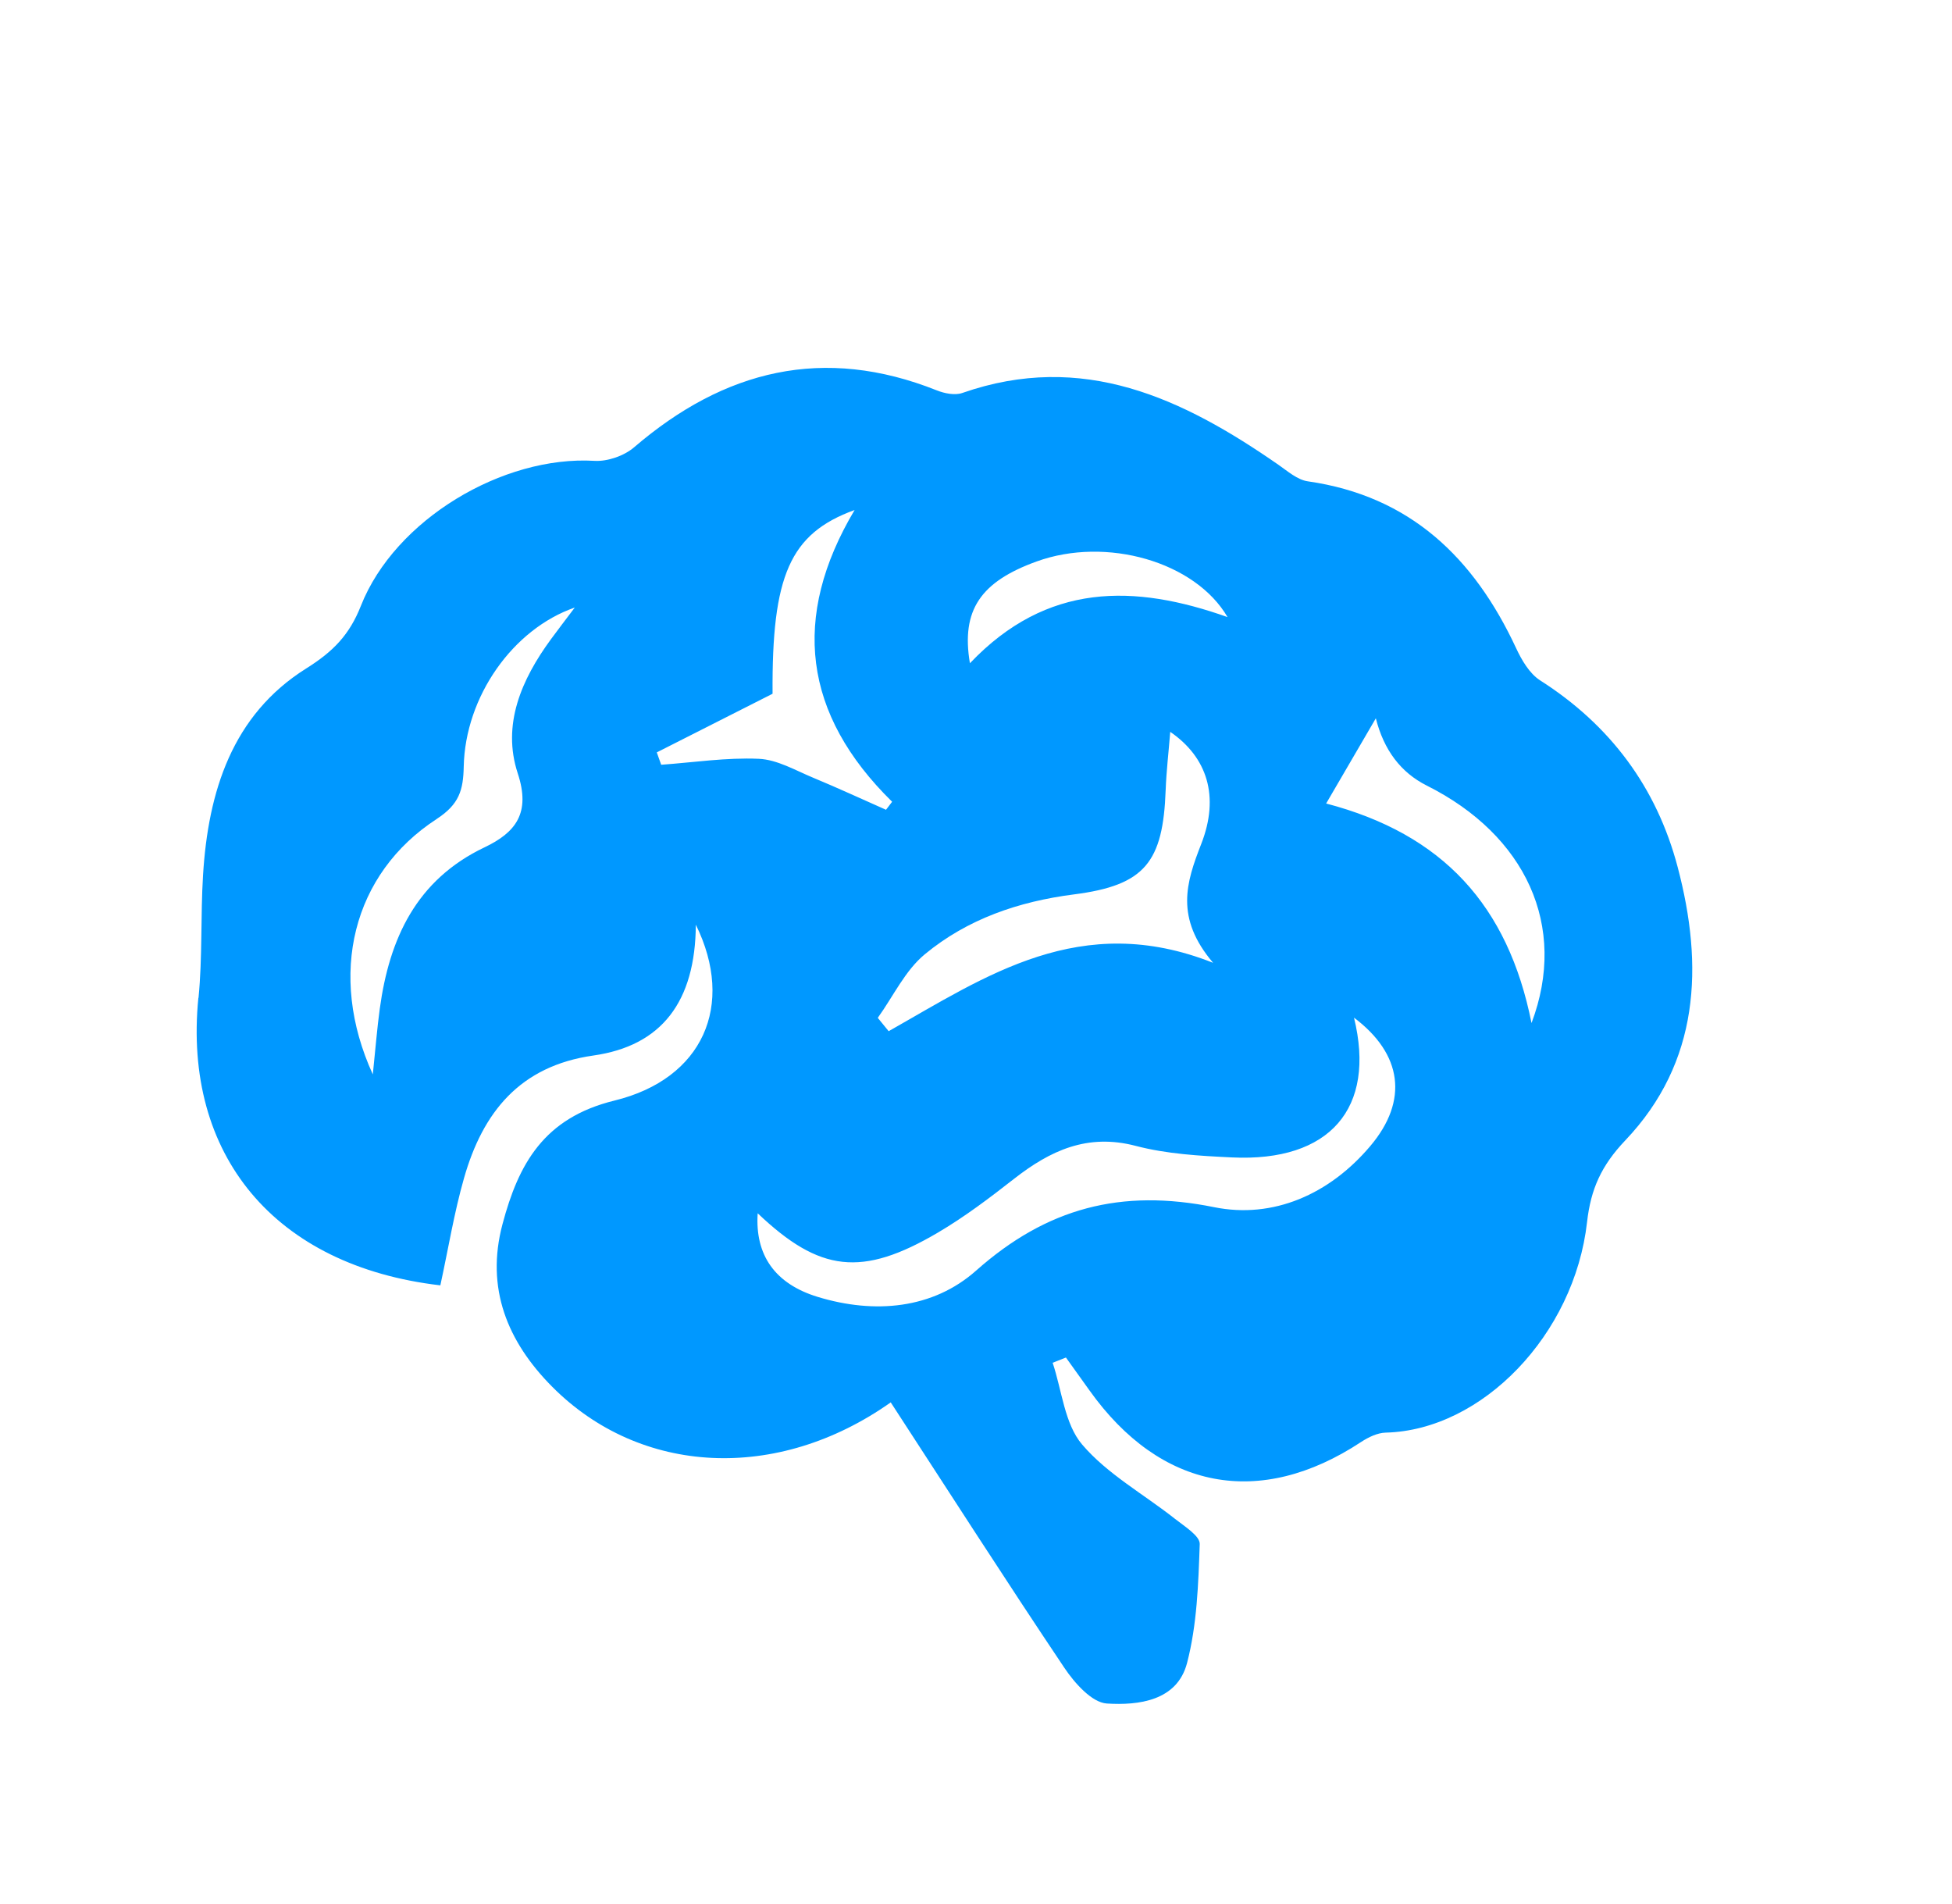
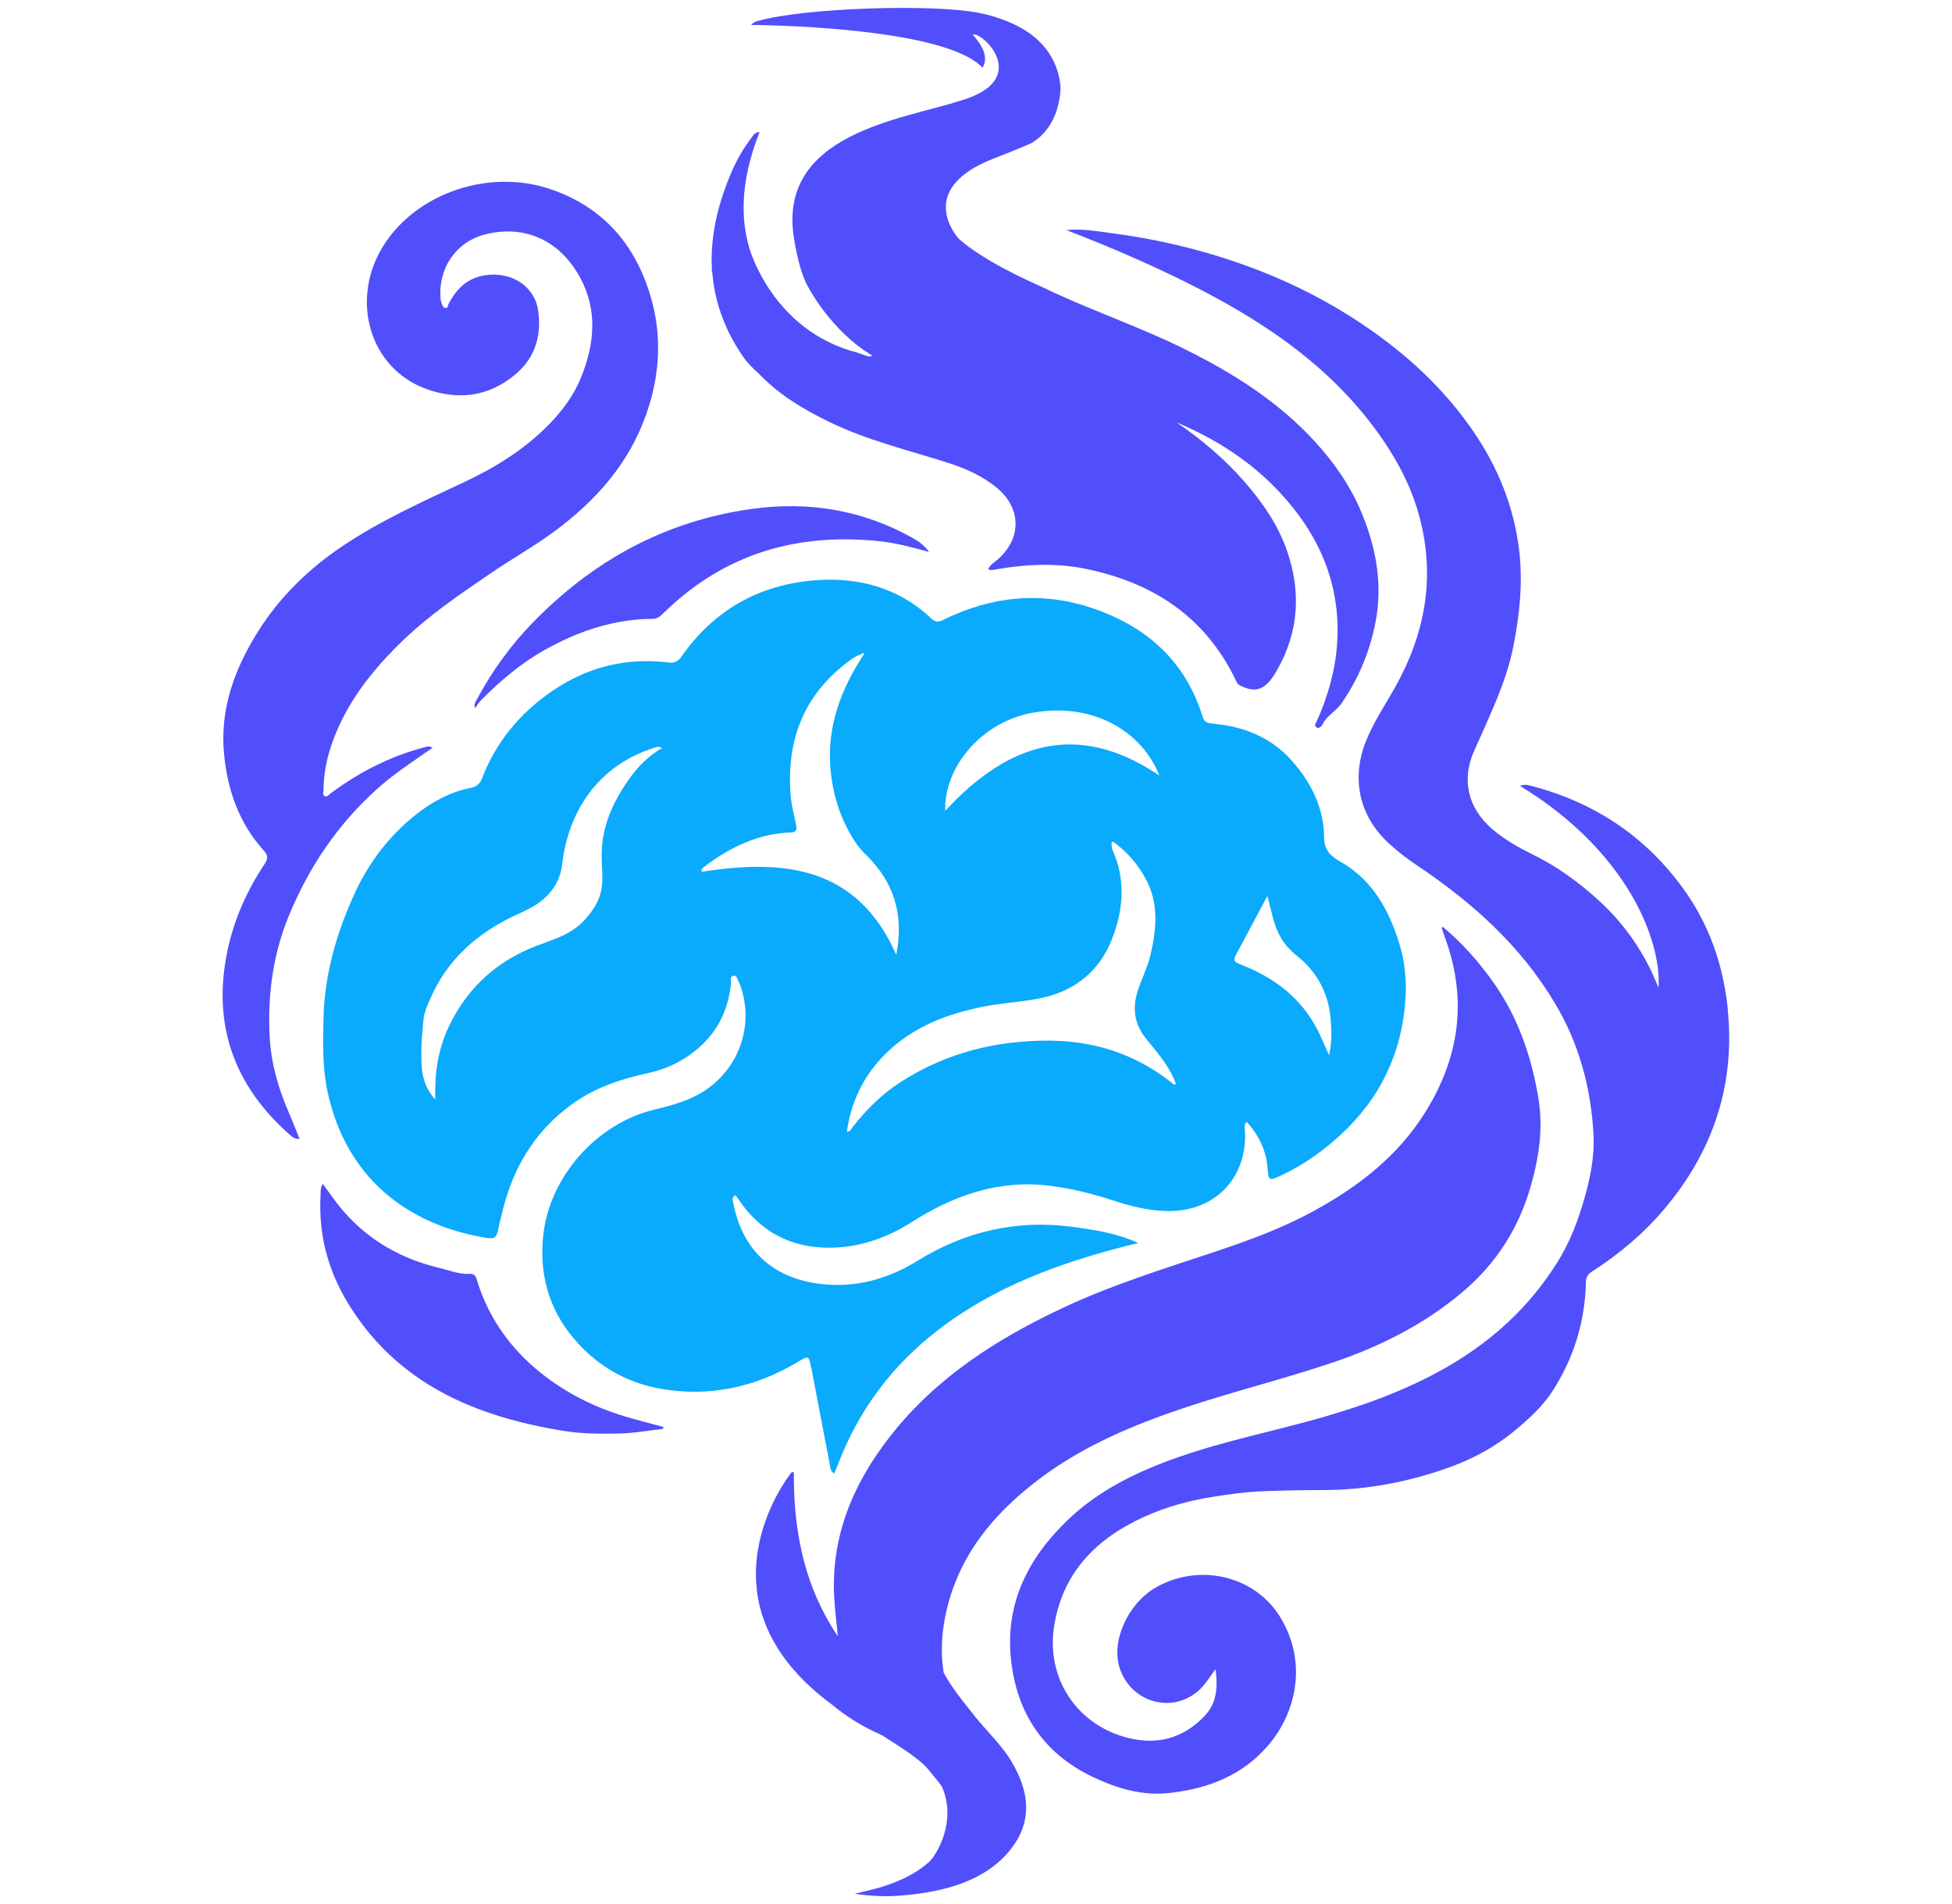
- <svg xmlns="http://www.w3.org/2000/svg" id="Calque_2" data-name="Calque 2" viewBox="0 0 367.35 358.23">
+ <svg xmlns="http://www.w3.org/2000/svg" id="Calque_1" data-name="Calque 1" viewBox="0 0 367.35 358.23">
  <defs>
    <style>
      .cls-1 {
-         fill: #0098ff;
+         fill: #0aaafc;
+       }
+ 
+       .cls-2 {
+         fill: #514efc;
      }
    </style>
  </defs>
-   <path class="cls-1" d="m37.33,187.76c-2.91,29.5,14.3,50.44,45.54,54.08,1.52-7.01,2.6-13.69,4.45-20.16,3.52-12.37,10.49-21.11,24.33-23.08,12.88-1.82,19.21-10.14,19.3-24.62,7.45,15.17,1.33,29.02-15.3,33.09-13.34,3.26-18.08,11.97-21.08,23.24-3.22,12.06.91,22.12,9.36,30.62,16.57,16.66,42.32,18.03,63.7,2.93,10.86,16.68,21.59,33.42,32.66,49.92,1.92,2.87,5.18,6.56,8.01,6.74,5.96.37,13.23-.49,15.09-7.61,1.88-7.2,2.13-14.89,2.39-22.4.05-1.53-2.88-3.33-4.66-4.74-5.87-4.64-12.72-8.41-17.47-13.98-3.31-3.88-3.8-10.17-5.55-15.38.83-.33,1.66-.66,2.5-.99,1.47,2.06,2.95,4.11,4.42,6.17,13.36,18.76,32.08,22.29,51.13,9.72,1.35-.89,3.06-1.72,4.62-1.76,18.16-.45,35.51-18.45,37.9-39.61.7-6.2,2.67-10.62,7.21-15.39,13.98-14.71,14.76-32.8,9.84-51.42-3.96-15-12.68-26.7-25.87-35.11-2.01-1.28-3.49-3.83-4.55-6.11-7.91-16.95-19.9-28.59-39.19-31.35-1.95-.28-3.78-1.9-5.52-3.11-18.02-12.51-36.8-21.44-59.5-13.51-1.38.48-3.34.09-4.79-.49-21.29-8.48-39.99-3.87-56.98,10.72-1.87,1.6-4.98,2.68-7.43,2.54-17.25-1.03-37.56,11.05-43.97,27.27-2.16,5.47-5.19,8.59-10.29,11.79-13.95,8.75-18.46,23.19-19.42,38.89-.47,7.68-.1,15.44-.85,23.08Zm190.98-6.6c-24.95-9.89-42.78,2.52-61.07,12.86-.68-.84-1.37-1.67-2.05-2.51,2.91-4.04,5.14-8.9,8.85-11.96,8.02-6.63,17.63-9.93,28.09-11.27,13.33-1.71,16.75-6.04,17.24-19.67.13-3.48.54-6.95.86-10.91,6.94,4.76,9.34,12.12,5.83,21.1-2.84,7.26-4.97,13.88,2.24,22.36Zm2.71-65.05c-17.5-6.21-33.97-6.59-48.49,8.68-1.7-10.03,2.07-15.35,12.53-19.14,13.14-4.77,29.88.03,35.96,10.47Zm18.55,35.07c3.18-5.45,5.99-10.26,9.35-16.03q2.27,8.99,9.61,12.67c18.54,9.29,26.6,26.39,19.69,44.67-4.42-22.12-16.69-35.56-38.65-41.31Zm-106.97,77.11c11.65,11.07,19.59,12.05,33.93,3.61,5.01-2.95,9.7-6.5,14.29-10.09,6.82-5.33,13.81-8.6,22.92-6.21,5.83,1.53,12.04,1.88,18.11,2.17,18.41.88,27.15-9.25,22.96-26.3,9.08,6.82,10.32,15.6,3.06,24.17-7.67,9.07-18.27,13.74-29.39,11.49-17.47-3.54-31.48.13-44.79,11.94-8.14,7.22-19.09,8.21-29.81,4.94-8.05-2.46-11.81-7.88-11.29-15.72Zm-18.99-86.73c7.14-3.62,14.29-7.23,21.78-11.03-.15-22.23,3.25-30.14,15.44-34.57-12,20.18-9.68,38.46,7.06,54.89-.38.5-.77,1-1.15,1.51-4.57-2.02-9.1-4.12-13.71-6.03-3.35-1.39-6.77-3.41-10.23-3.56-6.09-.27-12.24.68-18.37,1.12-.28-.78-.55-1.56-.83-2.33Zm-41.43,12.53c4.25-2.76,5-5.45,5.09-9.83.27-13.17,9.23-25.91,20.9-29.95-1.64,2.18-3.08,4.04-4.47,5.94-5.56,7.58-9.28,16.09-6.26,25.27,2.46,7.46-.39,11.11-6.24,13.9-12.85,6.12-17.93,17.17-19.73,30.38-.5,3.66-.79,7.35-1.31,12.35-8.59-18.78-3.78-37.8,12.02-48.05Z" />
+   <path class="cls-1" d="m152.7,257.4c1.12,5.91,2.23,11.82,3.39,17.72.14.7.07,1.55.88,2.14.28-.67.54-1.22.75-1.78,3.89-10.19,10.19-18.59,18.82-25.24,10.61-8.17,22.88-12.63,35.69-15.88.67-.17,1.34-.32,2.01-.48-4.08-1.86-8.32-2.5-12.55-3.06-10.39-1.37-20.04.87-28.95,6.36-5.53,3.4-11.49,5.14-18.02,4.43-10.01-1.09-15.21-7.11-16.77-15.48-.07-.4-.25-.99.51-1.21.27.38.54.78.82,1.17,3.99,5.68,9.47,8.58,16.39,8.67,5.83.07,11.14-1.78,15.99-4.87,7.98-5.08,16.49-8,26.06-6.77,4.01.52,7.95,1.49,11.8,2.76,3.36,1.11,6.76,1.95,10.33,1.98,8.68.08,14.74-6.06,14.47-14.73-.02-.63-.32-1.3.28-2.07,2.31,2.55,3.71,5.42,3.95,8.78.16,2.24.27,2.38,2.39,1.4,4.15-1.93,7.83-4.5,11.23-7.61,7.59-6.94,11.65-15.49,12.33-25.69.24-3.65-.15-7.24-1.27-10.75-1.98-6.21-5-11.63-10.88-15-1.8-1.03-3.14-2.06-3.16-4.62-.04-5.55-2.43-10.33-6.07-14.43-3.88-4.38-8.94-6.43-14.67-6.96-1.02-.1-1.76-.13-2.15-1.39-3.24-10.49-10.62-16.95-20.72-20.36-9.53-3.22-18.93-2.29-27.96,2.15-.9.45-1.49.61-2.36-.21-6.25-5.9-13.92-7.87-22.2-7.16-10.35.89-18.72,5.64-24.74,14.23-.66.95-1.25,1.36-2.5,1.21-8.05-.99-15.42.88-22.09,5.5-5.93,4.11-10.36,9.44-12.97,16.19-.45,1.17-1.06,1.69-2.28,1.93-3.79.75-7.12,2.58-10.12,4.93-5.1,4.01-8.99,9.14-11.64,14.95-3.36,7.36-5.63,15.11-5.84,23.35-.12,4.74-.22,9.44.81,14.11,3.5,16,14.93,24.67,29.21,27.19,2.4.42,2.54.24,3-2.18.12-.65.34-1.28.48-1.93,1.91-8.55,6.04-15.68,13.21-20.9,4.32-3.14,9.24-4.79,14.39-5.89,3.26-.7,6.22-2.09,8.82-4.17,4.12-3.29,6.3-7.62,6.77-12.85.04-.44-.23-1.11.38-1.27.72-.18.81.59,1.04,1.03.23.43.38.89.53,1.36,2.18,6.91-.28,14.34-6.11,18.66-3.07,2.27-6.61,3.24-10.24,4.11-10.9,2.62-19.8,12.64-20.95,23.77-.74,7.13,1,13.61,5.67,19.2,4.31,5.14,9.89,8.39,16.35,9.54,9.16,1.63,17.88-.22,25.91-5.04,2.05-1.23,2.06-1.22,2.51,1.16Zm80.33-78.56c1.78-3.29,3.52-6.59,5.48-10.28.44,1.71.75,2.94,1.06,4.16.72,2.82,2.02,5.15,4.43,7.06,4.02,3.17,6.21,7.43,6.48,12.7.1,1.95.17,3.81-.38,6.05-.78-1.75-1.36-3.19-2.06-4.58-3.02-5.97-7.92-9.81-14.02-12.26-2.11-.84-2.08-.83-.98-2.86Zm-108.47-38.06s-.01,0-.02-.01c-2.61,1.5-4.64,3.64-6.33,6.07-2.86,4.11-4.9,8.59-4.98,13.7-.03,1.8.18,3.6.11,5.42-.12,2.89-1.44,5.07-3.36,7.17-2.89,3.17-6.93,3.86-10.55,5.46-6.88,3.03-11.89,7.97-15.07,14.79-1.94,4.16-2.59,8.55-2.44,13.47-1.93-2.08-2.48-4.35-2.59-6.6-.14-2.83.09-5.7.38-8.53.14-1.3.72-2.58,1.26-3.8,3.21-7.4,8.84-12.35,16.03-15.72,1.84-.86,3.68-1.63,5.27-3.02,2.07-1.82,3.22-3.94,3.54-6.66,1.24-10.45,7.18-18.53,17.04-21.74.57-.19,1.13-.44,1.7-.02,0,0,0,0,0,0l-.05-.07s.09.05.09.05c0,0,0,0,0,0,0,0,0,0,0,0l-.03.04Zm69.99-6.71c11.32-1.95,20.39,3.63,23.64,11.85-15.54-10.49-28.6-6.04-40.3,6.64-.36-7.54,6.24-16.7,16.66-18.5Zm-7.63,55.02c3.22-.54,6.49-.69,9.68-1.46,6.05-1.47,10.34-5.1,12.61-10.82,2.2-5.54,2.69-11.22.16-16.87-.12-.27-.1-.59-.16-.89-.05-.24-.13-.47.23-.71,2.62,1.84,4.68,4.26,6.2,7.07,2.46,4.57,2.02,9.35.88,14.22-.58,2.45-1.74,4.64-2.47,7-.96,3.11-.55,6.09,1.57,8.72,2.09,2.6,4.33,5.1,5.57,8.27.02.08.03.15.05.23.01.08.03.15.04.23-.15-.03-.29-.06-.44-.09h0c-2.02-1.64-4.17-3.06-6.45-4.22-1.42-.73-2.89-1.36-4.4-1.89-.61-.21-1.22-.41-1.84-.59-.31-.09-.62-.17-.94-.26-5.18-1.34-10.45-1.48-15.84-.95-7.98.79-15.27,3.24-21.97,7.57-3.46,2.23-6.32,5.1-8.87,8.31-.28.35-.39.92-1.16.98.87-6.17,3.56-11.3,8.1-15.44,5.51-5.02,12.26-7.21,19.44-8.43Zm-54.86-25.05c-.12-.28.01-.61.31-.84,4.87-3.71,10.18-6.35,16.43-6.57,1.14-.04,1.17-.57,1.02-1.37-.33-1.73-.82-3.44-.98-5.18-1.01-10.86,2.5-19.76,11.58-26.17.58-.41,1.28-.66,1.93-.98.06-.02.12-.05.17-.07.02,0,.05-.02.07-.03,0,0,0,.01,0,.02-.01.1-.02.2-.03.29,0,0,0,0,0,0-3.5,5.31-5.92,10.96-6.32,17.16-.09,1.43-.08,2.89.05,4.38.45,5.1,2.01,9.89,4.95,14.17.79,1.15,1.85,2.05,2.77,3.06,4.65,5.08,5.98,10.97,4.66,17.73-7.34-16.64-21.12-18.04-36.6-15.61Z" />
+   <path class="cls-2" d="m134.04,51.19c.26,3.51,1.13,6.98,2.69,10.41.19.49.39.93.6,1.29,0,0,0,.02.01.02.74,1.46,1.61,2.92,2.62,4.36.74,1.06,1.78,2.07,2.83,3.02,3.67,3.83,8.01,6.56,13.45,9.18,7.1,3.42,14.75,5.24,22.2,7.62,3.31,1.06,6.47,2.46,9.18,4.71,4.58,3.81,4.68,9.44.21,13.4-.66.58-1.46,1.03-1.88,1.87.5.31.9.16,1.32.09,5.78-1.02,11.57-1.3,17.36-.07,12.46,2.63,22.15,8.99,27.85,20.72.21.43.35.89.84,1.14,2.7,1.39,4.51.94,6.22-1.59.24-.35.47-.71.68-1.08,4.22-7.28,4.69-14.9,1.95-22.75-1.69-4.83-4.56-8.96-7.89-12.8-3.76-4.34-8.11-7.99-12.83-11.24,7.25,3.05,13.78,7.2,19.19,12.94,7.58,8.05,11.76,17.46,10.99,28.73-.34,5.02-1.72,9.79-3.75,14.38-.19.42-.67.93-.15,1.3.5.36.98-.2,1.17-.57.84-1.68,2.59-2.48,3.61-3.99,3.22-4.7,5.35-9.86,6.39-15.44,1.31-7.02.06-13.78-2.62-20.27-2.07-5.03-5.15-9.47-8.82-13.48-6.88-7.51-15.32-12.84-24.35-17.33-8-3.97-16.45-6.89-24.56-10.61-.74-.34-1.47-.68-2.19-1.04,0,0,0,0-.01,0-8.09-3.58-13.01-6.61-15.92-9.19-.2-.22-8.38-9.21,6.44-15.04,0,0,0,0,0,0,1.75-.69,3.57-1.39,5.24-2.09h0s0,0,0,0c.69-.29,1.34-.57,1.96-.85,2.11-1.23,5.19-4.08,5.53-10.37-.31-4.81-2.99-9.1-8.15-11.69-2.34-1.18-4.78-1.99-7.34-2.48-8.92-1.7-32.63-.91-41.28,1.49-.45.13-.97.2-1.47.8,0,0,36.23.15,43.54,8.05.08-.13.16-.27.22-.41.56-1.27.36-3.14-2.06-5.79,1.23-.72,8.13,5.34,3.07,9.77-1.14,1-2.9,1.92-5.47,2.66h0c-10.93,3.53-34.4,6.18-31.24,25.87.71,4.42,1.65,7.38,2.72,9.25,0,0,4.33,8.3,12.09,12.85-.45.09-.66.18-.78.14-.73-.25-1.45-.5-2.16-.75-15.97-4.12-20.25-19.59-20.25-19.59-1.8-5.99-1.29-12.37.84-18.96.31-.96.69-1.9,1.07-2.93-1,.03-1.22.67-1.57,1.13-1.4,1.85-2.59,3.83-3.52,5.95-2.8,6.37-4.25,12.67-3.88,18.86-.03,0-.05,0-.08,0,.03.13.07.28.11.42Z" />
+   <path class="cls-2" d="m325.17,189.95c-.85-8.28-3.47-15.99-8.45-22.83-7.2-9.9-16.78-16.18-28.55-19.26-.66-.17-1.32-.34-2.12,0,20.08,12.23,26.66,28.96,26.07,38.02-2.51-6.45-6.24-11.87-11.23-16.44-3.75-3.43-7.83-6.39-12.39-8.64-2.72-1.34-5.36-2.82-7.66-4.8-4.68-4.01-5.76-9.35-3.48-14.58,2.86-6.54,6.1-12.9,7.49-20.03,1.14-5.86,1.74-11.73,1.07-17.62-.94-8.28-4-15.86-8.73-22.72-5.01-7.27-11.25-13.27-18.46-18.42-8.14-5.82-16.93-10.19-26.35-13.4-7.64-2.6-15.49-4.37-23.49-5.4-2.71-.35-5.43-.84-8.22-.54,7.44,2.87,14.75,5.98,21.87,9.49,14.68,7.24,28.13,16.04,37.62,29.84,3.13,4.55,5.6,9.41,7.01,14.77,2.96,11.24,1.04,21.78-4.56,31.8-1.86,3.34-4.02,6.52-5.48,10.08-2.94,7.21-1.36,14.38,4.42,19.58,1.57,1.42,3.27,2.73,5.03,3.91,10.38,6.95,19.51,15.06,26.03,25.97,4.58,7.66,6.77,15.87,7.27,24.63.24,4.13-.58,8.16-1.71,12.14-1.23,4.34-2.84,8.48-5.27,12.29-10.29,16.2-26.31,23.77-43.86,28.83-9.02,2.6-18.28,4.4-27.16,7.5-7.68,2.68-14.96,6.14-20.93,11.86-7.46,7.15-11.81,15.68-10.69,26.24,1.07,10.05,6.09,17.66,15.32,22.08,4.53,2.16,9.27,3.63,14.51,3.05,7.28-.81,13.71-3.3,18.54-8.92,5.48-6.37,7.39-15.87,2.28-24.19-4.89-7.97-15.68-10.3-23.85-5.28-4.5,2.77-8.1,9.55-6.32,14.96,2.09,6.32,9.7,8.6,14.74,4.24,1.35-1.17,2.2-2.67,3.26-4.1.47,3.28.31,6.35-2.09,8.85-3.95,4.12-8.75,5.44-14.23,4.11-9.75-2.37-15.66-11.29-14.02-21.21,1.68-10.18,8.13-16.48,17.15-20.52,3.96-1.77,8.11-2.92,12.45-3.62,3.27-.53,6.57-.98,9.82-1.1,3.62-.13,7.26-.22,10.9-.21,8.18.02,16.1-1.46,23.79-4.19,4.55-1.61,8.77-3.87,12.51-6.96,2.67-2.21,5.26-4.55,7.14-7.46,4.03-6.24,6.14-13.13,6.3-20.58.02-.88.39-1.44,1.13-1.92,5.24-3.36,9.96-7.35,13.94-12.15,8.96-10.79,13.04-23.18,11.61-37.17Z" />
+   <path class="cls-2" d="m183.42,322.86c-2.13-2.68-4.42-5.43-5.83-8.16-.46-2.86-.47-5.88.03-9.07,1.93-12.18,9.24-20.98,18.77-27.95,7.91-5.79,16.96-9.6,26.26-12.72,9.38-3.15,19.01-5.5,28.39-8.68,8.94-3.03,17.24-7.25,24.42-13.38,6.09-5.2,10.3-11.74,12.54-19.47,1.59-5.48,2.46-11.01,1.52-16.75-1.29-7.88-3.83-15.26-8.46-21.82-2.74-3.88-5.88-7.42-9.57-10.5-.12.19-.19.25-.17.29.23.69.47,1.37.72,2.06,4.18,11.6,2.54,22.51-3.97,32.8-5.17,8.17-12.57,13.84-20.93,18.39-5.94,3.24-12.28,5.55-18.68,7.68-9.68,3.22-19.43,6.24-28.68,10.61-12.33,5.81-23.61,13.05-32.16,23.92-7.04,8.96-11.3,18.95-10.62,30.61.07,1.24.19,2.48.32,3.72.12,1.15.25,2.29.36,3.44-.98-1.44-1.84-2.91-2.62-4.4-4.29-8.21-5.74-17.17-5.66-26.49-.53-.03-.62.2-.73.42,0,0-18.78,23.72,7.94,43.34h0c2.56,2.13,5.64,4.11,9.33,5.72,3.62,2.27,7.27,4.63,8.65,6.33,1.07,1.32,1.94,2.33,2.62,3.26,2.95,6.51-.89,12.83-2.32,14.23-.06.05-.12.11-.18.16,0,0,0,0-.01,0h0c-2.16,1.92-5.05,3.39-8.49,4.49-1.74.56-3.6.93-5.41,1.39,2.82.36,5.56.56,8.23.36,8.94-.65,16.56-2.89,21.19-8.76,4-5.07,3.68-10.63.07-16.61-1.81-3.01-4.62-5.62-6.88-8.45Z" />
+   <path class="cls-2" d="m50.74,194.99c-.38-7.72.59-15.28,3.57-22.56,3.84-9.38,9.35-17.5,16.94-24.24,3.13-2.78,6.63-5.03,10.16-7.5-.69-.39-1.07-.2-1.49-.1-6.5,1.69-12.35,4.71-17.72,8.7-.32.24-.62.72-1.08.5-.48-.23-.24-.76-.24-1.16.04-3.26.7-6.41,1.84-9.44,2.62-6.99,7.03-12.69,12.33-17.93,5.34-5.29,11.47-9.44,17.61-13.61,3.91-2.66,8.05-4.97,11.85-7.8,7.74-5.77,13.91-12.72,17.15-22.03,2.55-7.32,2.96-14.73.76-22.12-2.91-9.77-8.97-16.77-18.85-20.12-11.29-3.83-24.79.54-31.18,10.28-6.7,10.21-2.98,23.5,7.96,27.37,5.99,2.12,11.75,1.4,16.75-2.88,3.71-3.18,4.85-7.38,4.16-12-.73-4.88-5.74-7.66-10.88-6.37-2.87.72-4.64,2.69-5.96,5.19-.15.29-.07.81-.58.77-.4-.03-.58-.4-.69-.76-.1-.34-.23-.69-.25-1.04-.45-5.67,2.92-10.67,8.45-12.05,7.44-1.86,13.91,1.16,17.68,7.88,3.5,6.24,2.89,12.72.31,19.07-1.35,3.31-3.43,6.16-5.98,8.77-4.63,4.75-10.13,8.14-16.03,10.91-7.78,3.66-15.61,7.16-22.8,11.98-6.49,4.35-11.95,9.66-16.06,16.26-4.33,6.96-7.1,14.4-6.31,22.84.65,6.88,2.82,13.09,7.51,18.27.84.92.73,1.58.1,2.53-3.3,4.98-5.71,10.34-6.95,16.22-2.93,13.89,1.16,25.38,11.73,34.7.48.42.96.84,1.83.77-.71-1.74-1.33-3.36-2.02-4.94-2-4.59-3.37-9.41-3.62-14.37Z" />
+   <path class="cls-2" d="m100.75,257.47c-5.23-4.46-9.05-10.09-11.05-16.79-.21-.69-.57-1.04-1.29-1-1.98.11-3.81-.65-5.68-1.1-8.15-1.94-14.88-6.11-19.87-12.93-.69-.94-1.37-1.89-2.11-2.9-.5.77-.39,1.45-.42,2.1-.42,7.19,1.31,13.92,4.97,20.04,9.25,15.42,24.1,21.67,40.94,24.36,3.34.53,6.79.53,10.18.47,2.8-.05,5.59-.57,8.39-.88,0-.12,0-.24.01-.37-2.33-.63-4.68-1.22-6.99-1.9-6.31-1.86-12.11-4.87-17.08-9.1Z" />
+   <path class="cls-2" d="m165.98,101.89c2.85.32,5.61,1.07,8.87,1.97-1.07-1.44-2.08-2.07-3.11-2.65-9.45-5.29-19.61-6.93-30.22-5.46-16.33,2.25-30.03,9.77-41.42,21.57-4.02,4.16-7.41,8.83-10.17,13.94-.33.62-.83,1.22-.53,2,.38-.53.71-1.1,1.17-1.56,3.57-3.58,7.38-6.85,11.81-9.34,6.33-3.57,13.04-5.87,20.39-5.92.99,0,1.53-.53,2.15-1.14,11.48-11.23,25.34-15.18,41.07-13.42Z" />
</svg>
